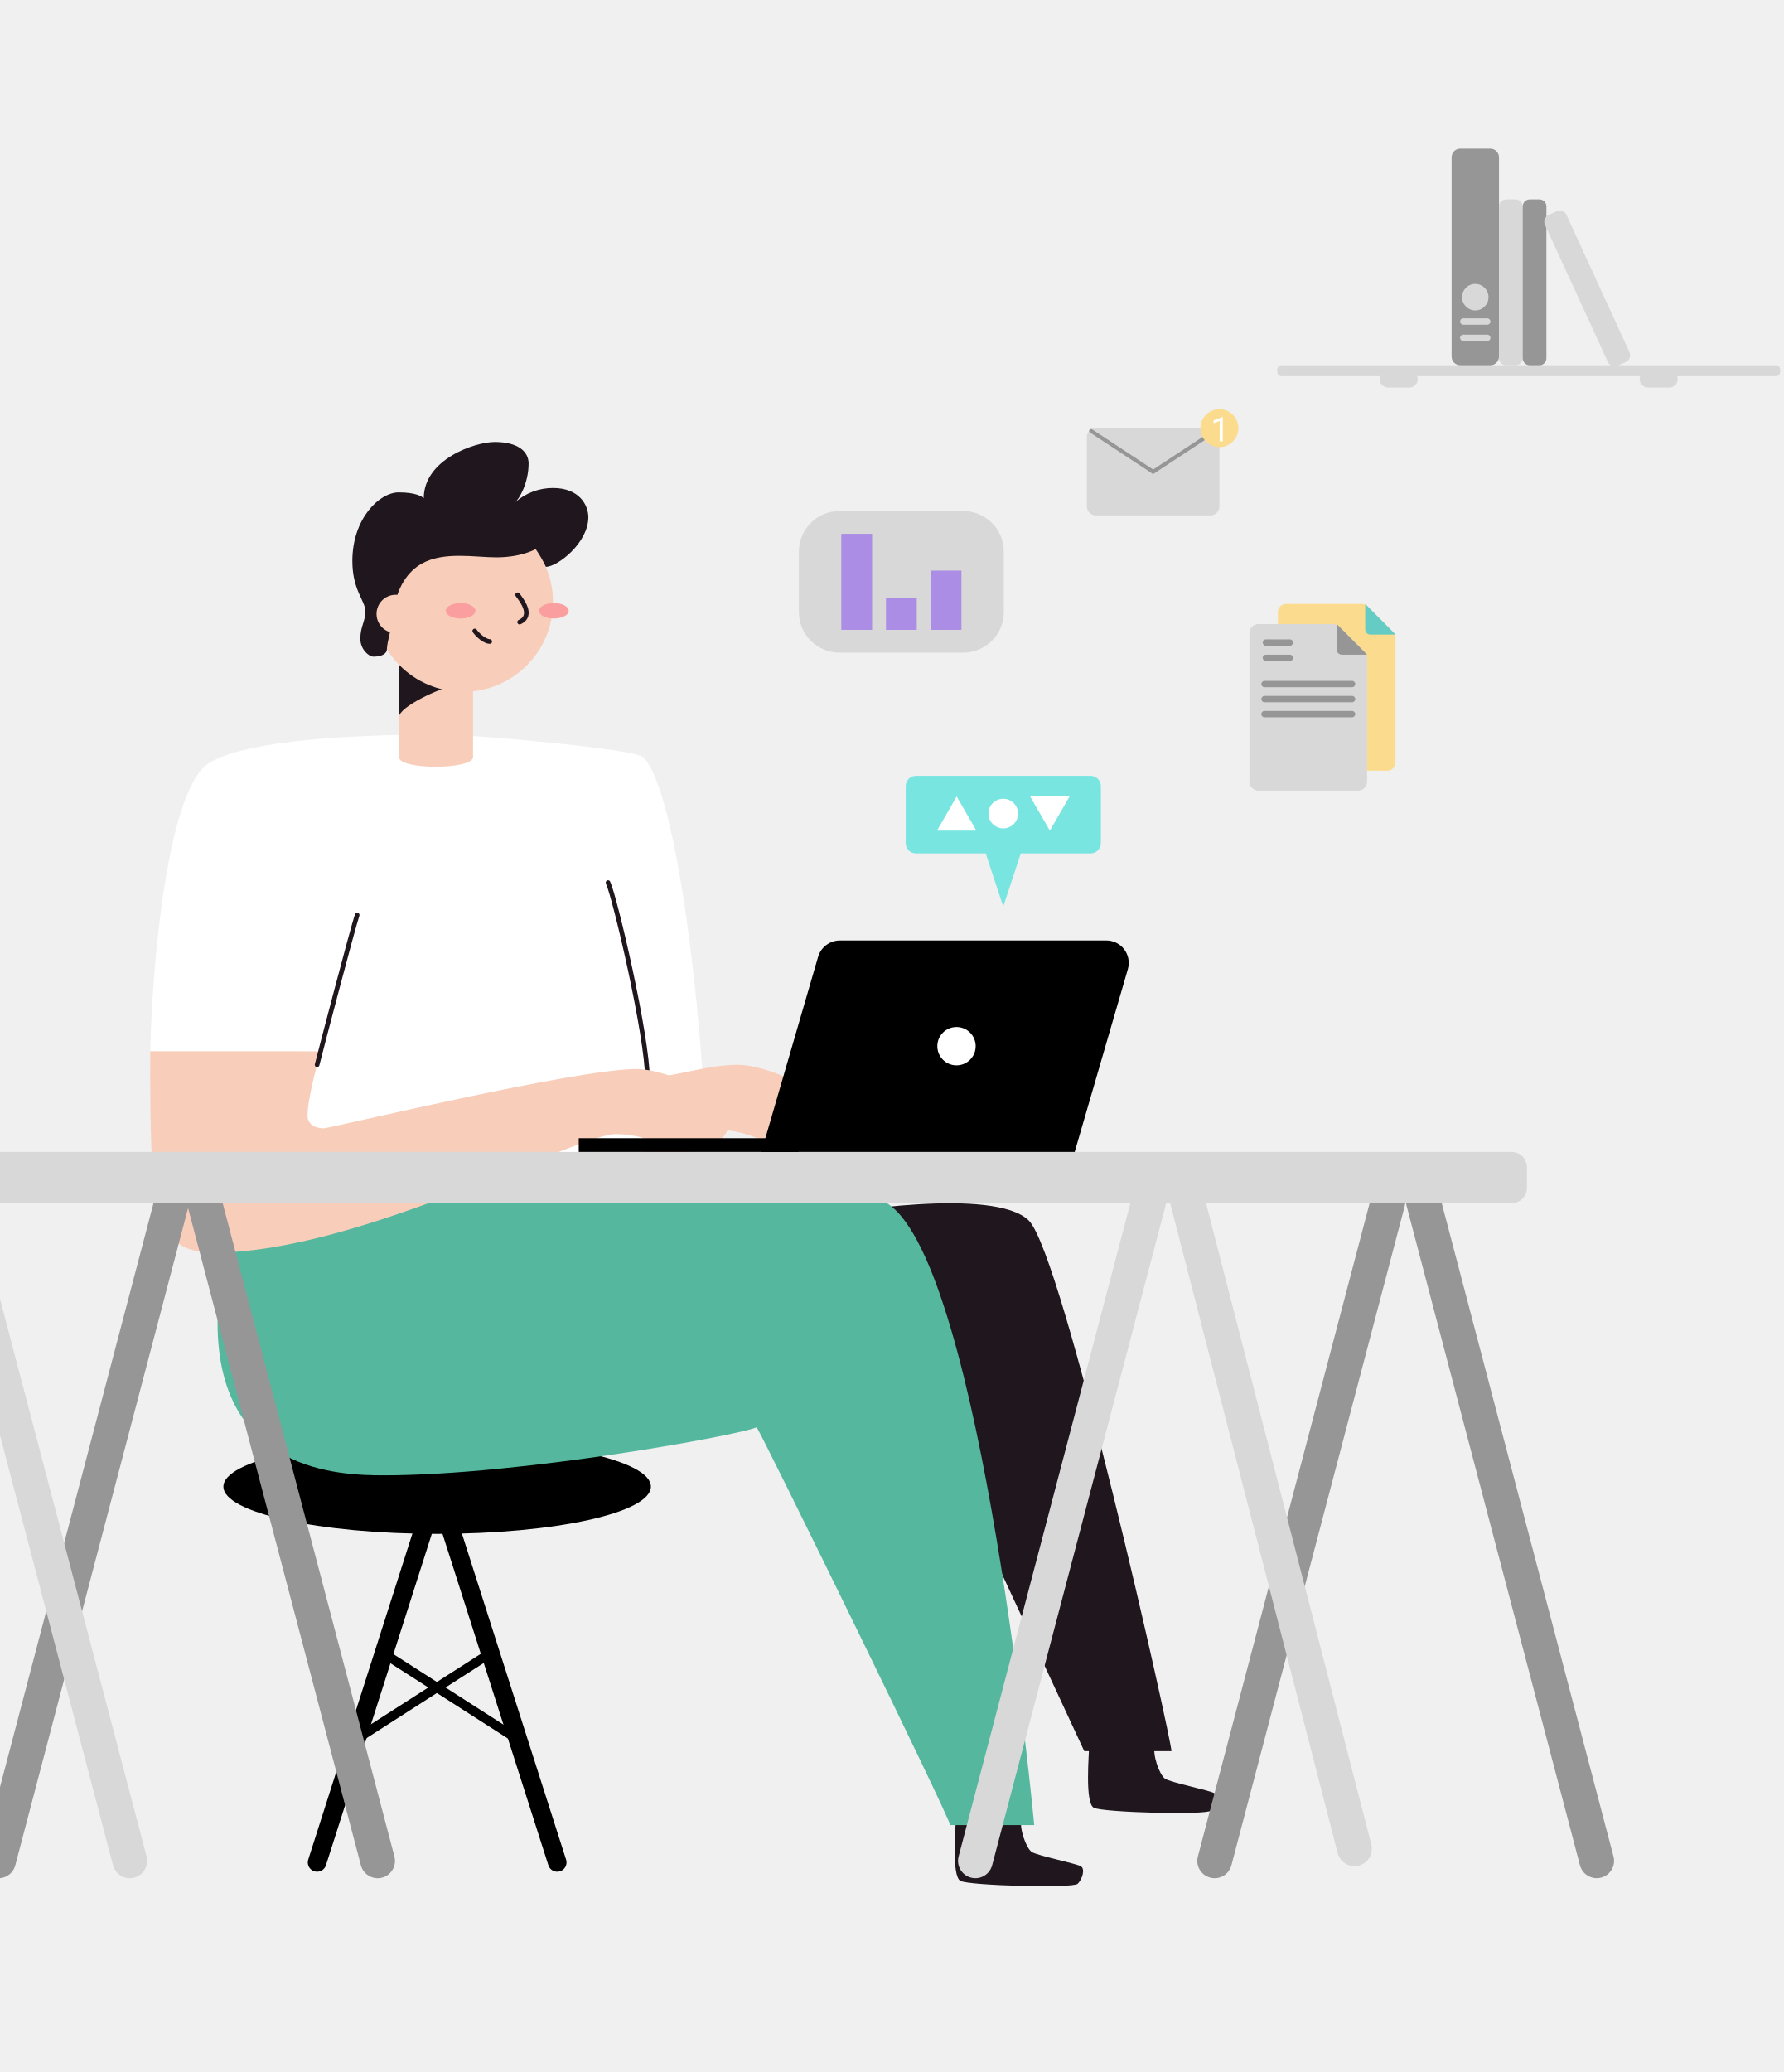
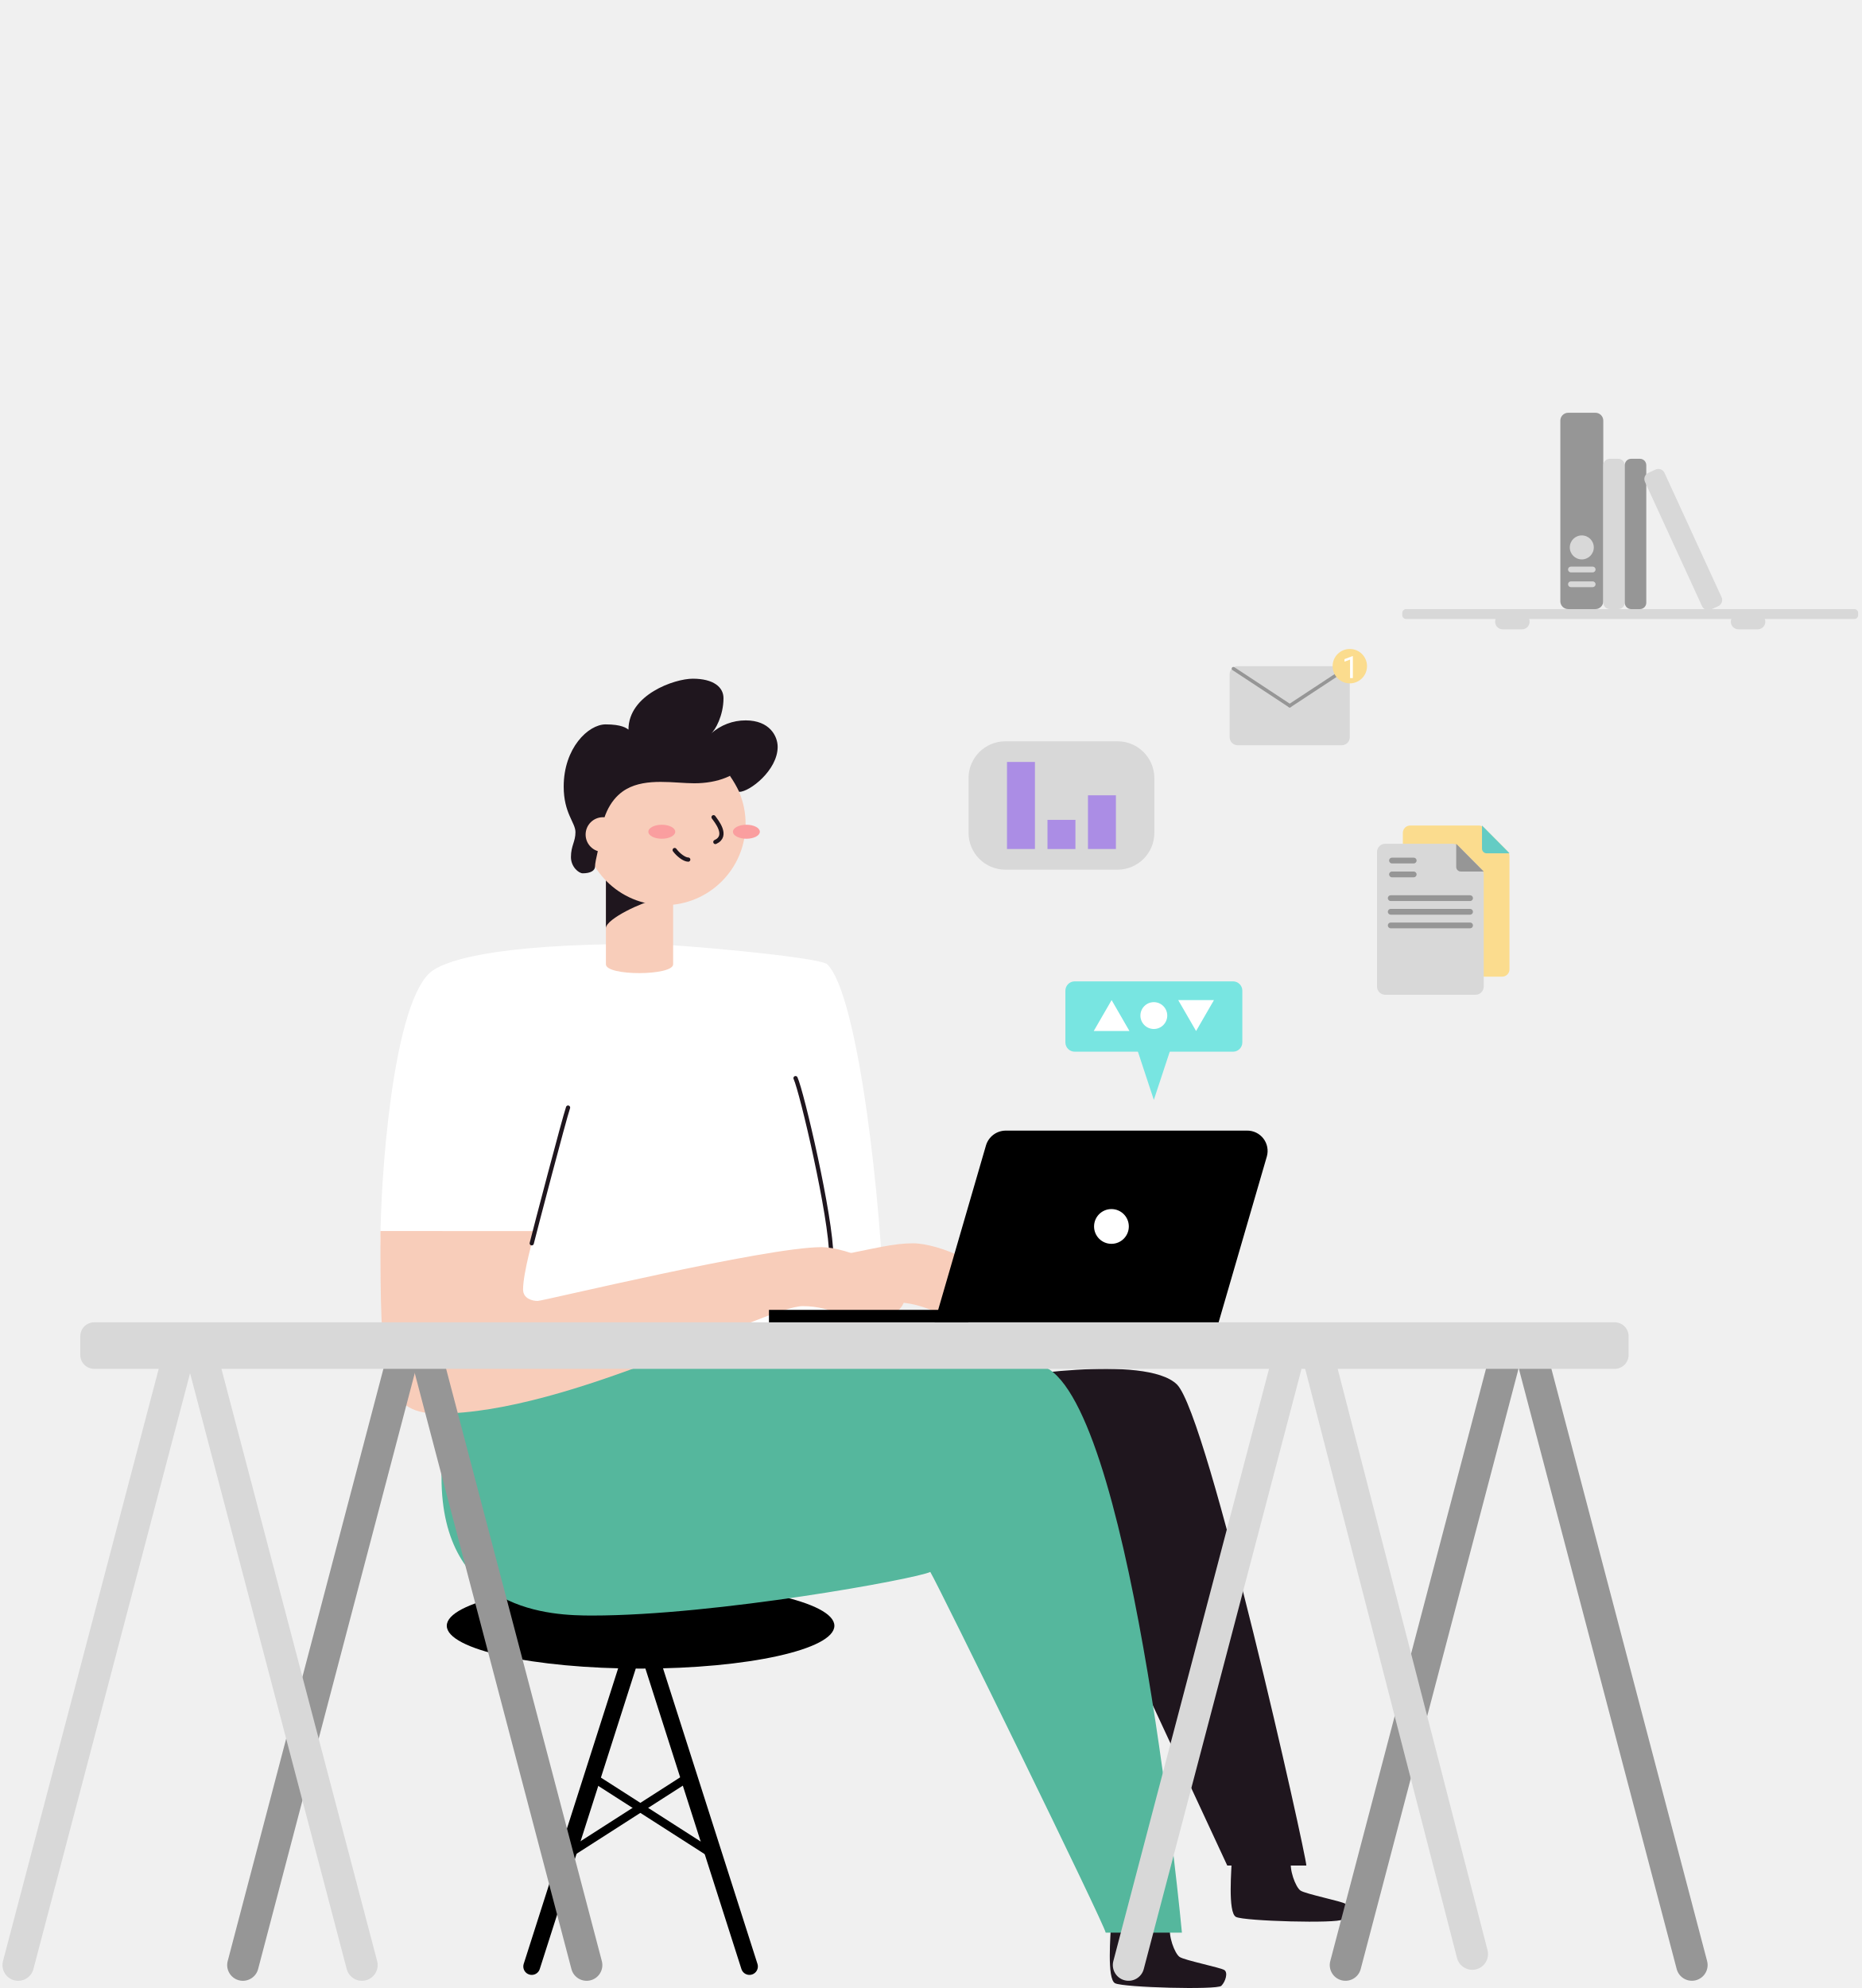
- <svg xmlns="http://www.w3.org/2000/svg" width="384" height="446" viewBox="0 0 384 446" fill="none">
-   <path d="M94.12 330.168C119.536 330.168 140.139 325.614 140.139 319.997C140.139 314.38 119.536 309.827 94.12 309.827C68.704 309.827 48.1 314.38 48.1 319.997C48.1 325.614 68.704 330.168 94.12 330.168Z" fill="black" />
-   <path d="M94.12 319.997L68.27 400.887" stroke="black" stroke-width="4" stroke-miterlimit="10" stroke-linecap="round" />
-   <path d="M94.12 319.997L119.97 400.887" stroke="black" stroke-width="4" stroke-miterlimit="10" stroke-linecap="round" />
-   <path d="M76.758 374.327L105.575 355.853" stroke="black" stroke-width="2" stroke-miterlimit="10" stroke-linecap="round" />
-   <path d="M82.547 355.853L111.373 374.327" stroke="black" stroke-width="2" stroke-miterlimit="10" stroke-linecap="round" />
-   <path d="M139.41 232.437C139.293 236.024 139.344 248.585 138.754 253.959" stroke="#1F161E" stroke-miterlimit="10" stroke-linecap="round" />
-   <path d="M234.807 167H197.209C195.989 167 195 167.989 195 169.209V181.487C195 182.707 195.989 183.696 197.209 183.696H234.807C236.027 183.696 237.016 182.707 237.016 181.487V169.209C237.016 167.989 236.027 167 234.807 167Z" fill="#78E5E1" />
-   <path d="M216.001 195.142L221.061 179.817H210.94L216.001 195.142Z" fill="#78E5E1" />
-   <path d="M205.974 171.448L201.73 178.789H210.211L205.974 171.448Z" fill="white" />
-   <path d="M226.035 178.789L230.278 171.448H221.791L226.035 178.789Z" fill="white" />
-   <path d="M216.001 178.308C217.761 178.308 219.187 176.881 219.187 175.122C219.187 173.362 217.761 171.936 216.001 171.936C214.241 171.936 212.814 173.362 212.814 175.122C212.814 176.881 214.241 178.308 216.001 178.308Z" fill="white" />
-   <path d="M260.608 92.163H235.932C234.865 92.163 234 93.028 234 94.095V109.012C234 110.079 234.865 110.944 235.932 110.944H260.608C261.676 110.944 262.541 110.079 262.541 109.012V94.095C262.541 93.028 261.676 92.163 260.608 92.163Z" fill="#D8D8D8" />
-   <path d="M234.897 92.753L248.27 101.553" stroke="#969696" stroke-width="0.82" stroke-linecap="round" stroke-linejoin="round" />
-   <path d="M262.541 92.163L248.27 101.553" stroke="#969696" stroke-width="0.82" stroke-linecap="round" stroke-linejoin="round" />
-   <path d="M262.541 96.246C264.796 96.246 266.624 94.418 266.624 92.163C266.624 89.908 264.796 88.08 262.541 88.08C260.285 88.08 258.457 89.908 258.457 92.163C258.457 94.418 260.285 96.246 262.541 96.246Z" fill="#FBDC8E" />
-   <path d="M263.264 95H262.601V90.605L261.272 91.093V90.495L263.161 89.785H263.264V95Z" fill="white" />
-   <path d="M294.347 165.885H298.722C299.182 165.883 299.622 165.699 299.947 165.374C300.272 165.049 300.456 164.609 300.457 164.149V137.261C300.458 137.034 300.413 136.808 300.326 136.598C300.238 136.387 300.109 136.197 299.947 136.037L294.42 130.51C294.259 130.349 294.068 130.221 293.858 130.133C293.648 130.045 293.422 130 293.195 130H276.868C276.408 130.002 275.968 130.185 275.643 130.51C275.318 130.835 275.134 131.276 275.133 131.735V134.331" fill="#FBDC8E" />
-   <path d="M286.997 134.331H270.954C270.697 134.331 270.442 134.381 270.205 134.48C269.967 134.579 269.751 134.723 269.57 134.905C269.388 135.088 269.244 135.304 269.147 135.542C269.049 135.78 268.999 136.035 269 136.292V168.225C269 168.744 269.206 169.241 269.572 169.609C269.938 169.977 270.435 170.184 270.954 170.186H292.385C292.904 170.184 293.401 169.977 293.768 169.609C294.134 169.241 294.339 168.744 294.339 168.225V141.687C294.34 141.43 294.291 141.175 294.193 140.938C294.096 140.7 293.952 140.484 293.771 140.302L288.375 134.907C288.01 134.54 287.514 134.333 286.997 134.331Z" fill="#D8D8D8" />
-   <path d="M294.347 140.921H288.9C288.61 140.921 288.331 140.806 288.126 140.601C287.921 140.396 287.806 140.118 287.806 139.828V134.331" fill="#969696" />
-   <path d="M300.479 136.598H295.032C294.741 136.596 294.462 136.48 294.256 136.273C294.05 136.067 293.933 135.789 293.931 135.497V130" fill="#64CCC4" />
-   <path d="M277.714 137.626H272.551C272.173 137.626 271.866 137.933 271.866 138.311C271.866 138.69 272.173 138.997 272.551 138.997H277.714C278.092 138.997 278.399 138.69 278.399 138.311C278.399 137.933 278.092 137.626 277.714 137.626Z" fill="#969696" />
-   <path d="M277.714 140.921H272.551C272.173 140.921 271.866 141.228 271.866 141.607C271.866 141.985 272.173 142.292 272.551 142.292H277.714C278.092 142.292 278.399 141.985 278.399 141.607C278.399 141.228 278.092 140.921 277.714 140.921Z" fill="#969696" />
-   <path d="M291.102 146.557H272.252C271.874 146.557 271.567 146.864 271.567 147.242C271.567 147.621 271.874 147.928 272.252 147.928H291.102C291.48 147.928 291.787 147.621 291.787 147.242C291.787 146.864 291.48 146.557 291.102 146.557Z" fill="#969696" />
-   <path d="M291.102 149.794H272.252C271.874 149.794 271.567 150.101 271.567 150.479C271.567 150.858 271.874 151.165 272.252 151.165H291.102C291.48 151.165 291.787 150.858 291.787 150.479C291.787 150.101 291.48 149.794 291.102 149.794Z" fill="#969696" />
-   <path d="M291.102 153.031H272.252C271.874 153.031 271.567 153.338 271.567 153.716C271.567 154.095 271.874 154.402 272.252 154.402H291.102C291.48 154.402 291.787 154.095 291.787 153.716C291.787 153.338 291.48 153.031 291.102 153.031Z" fill="#969696" />
-   <path d="M207.373 110H180.75C175.918 110 172 113.917 172 118.749V131.733C172 136.565 175.918 140.482 180.75 140.482H207.373C212.206 140.482 216.124 136.565 216.124 131.733V118.749C216.124 113.917 212.206 110 207.373 110Z" fill="#D8D8D8" />
-   <path d="M187.765 114.906H181.13V135.576H187.765V114.906Z" fill="#AB8DE5" />
-   <path d="M197.383 128.657H190.748V135.583H197.383V128.657Z" fill="#AB8DE5" />
-   <path d="M206.994 122.824H200.358V135.576H206.994V122.824Z" fill="#AB8DE5" />
-   <path d="M205.796 391.241C205.796 392.969 204.782 403.869 206.802 404.875C208.822 405.881 231.026 406.493 232.032 405.48C233.039 404.467 233.644 402.352 232.762 401.747C231.879 401.142 223.282 399.429 222.115 398.62C220.949 397.81 219.337 393.516 219.928 391.241" fill="#1F161E" />
-   <path d="M139.41 248.76L151.908 244.277C151.369 221.479 146.038 170.539 138.469 162.964C136.69 161.192 101.499 158.101 95.221 158.101C57.755 158.101 46.642 162.373 43.82 165.202C35.07 173.951 32.343 214.487 32.343 228.682C32.343 242.877 72.448 250.24 72.448 250.24L119.459 253.47C119.459 253.47 129.77 254.535 138.688 255.059C138.885 252.325 139.41 248.76 139.41 248.76Z" fill="white" />
-   <path d="M176.65 261.978C180.07 260.965 214.08 255.417 221.488 262.707C228.897 269.998 252.216 374.524 252.216 376.93H233.44L208.093 322.389" fill="#1F161E" />
-   <path d="M52.826 252.683C51.972 256.948 46.846 261.526 46.846 284.761C46.846 316.891 73.17 317.569 82.62 317.569C112.065 317.569 159.704 308.821 162.919 307.217C165.056 310.789 204.381 391.059 204.564 392.853H222.669C222.669 392.853 211.447 272.761 191.197 259.142C184.62 254.768 67.927 250.087 52.826 252.683Z" fill="#55B79D" />
-   <path d="M158.85 229.192C154.096 229.192 150.173 230.322 139.41 232.436L138.849 253.025C149.057 248.913 151.427 243.197 154.388 243.197C161.782 243.197 165.647 247.01 170.014 247.01C173.062 247.01 178.546 244.619 178.546 241.368C178.546 234.558 164.742 229.192 158.85 229.192Z" fill="#F8CDBA" />
-   <path d="M234.504 375.486C234.504 377.222 233.491 388.114 235.511 389.127C237.53 390.141 259.734 390.738 260.741 389.732C261.747 388.726 262.352 386.605 261.47 385.999C260.588 385.394 251.99 383.674 250.824 382.864C249.657 382.055 248.045 377.761 248.636 375.486" fill="#1F161E" />
-   <path d="M101.849 162.949C101.849 165.698 85.887 165.778 85.887 162.949V140.596H101.849V162.949Z" fill="#F8CDBA" />
-   <path d="M96.65 147.967C95.192 147.967 85.887 152.079 85.887 154.375V142.244C88.206 142.244 96.65 147.967 96.65 147.967Z" fill="#1F161E" />
-   <path d="M99.735 148.915C110.407 148.915 119.058 140.265 119.058 129.595C119.058 118.924 110.407 110.274 99.735 110.274C89.062 110.274 80.411 118.924 80.411 129.595C80.411 140.265 89.062 148.915 99.735 148.915Z" fill="#F8CDBA" />
-   <path d="M119.678 114.43C117.286 118.228 112.284 119.971 106.866 119.971C102.25 119.971 95.527 118.629 90.744 121.356C88.155 122.814 85.187 126.131 84.589 132.773C84.589 133.911 83.299 138.321 83.299 139.743C83.299 140.713 82.205 141.347 80.382 141.347C79.441 141.347 77.582 139.823 77.582 137.498C77.582 134.807 78.654 133.852 78.654 131.57C78.654 129.288 75.861 127.094 75.861 120.751C75.861 111.616 81.694 105.987 85.822 105.987C89.584 105.987 90.766 106.862 91.24 107.234C91.24 98.93 102.177 95.139 106.516 95.139C111.475 95.139 113.808 97.173 113.808 99.761C113.808 103.888 111.839 107.395 110.84 108.182C113.101 106.148 116.039 105.028 119.08 105.04C124.761 105.04 126.671 108.772 126.671 111.324C126.671 116.872 120.014 122.012 117.534 122.012C116.911 120.693 116.179 119.427 115.347 118.228" fill="#1F161E" />
-   <path d="M85.187 136.266C87.463 136.266 89.307 134.421 89.307 132.146C89.307 129.871 87.463 128.027 85.187 128.027C82.912 128.027 81.067 129.871 81.067 132.146C81.067 134.421 82.912 136.266 85.187 136.266Z" fill="#F8CDBA" />
-   <path d="M119.248 133.138C121.012 133.138 122.442 132.394 122.442 131.476C122.442 130.557 121.012 129.813 119.248 129.813C117.484 129.813 116.054 130.557 116.054 131.476C116.054 132.394 117.484 133.138 119.248 133.138Z" fill="#FA9E9F" />
-   <path d="M99.159 133.138C100.923 133.138 102.352 132.394 102.352 131.476C102.352 130.557 100.923 129.813 99.159 129.813C97.395 129.813 95.965 130.557 95.965 131.476C95.965 132.394 97.395 133.138 99.159 133.138Z" fill="#FA9E9F" />
-   <path d="M111.445 128.027C112.043 128.88 115.091 132.46 111.876 133.911" stroke="#1F161E" stroke-miterlimit="10" stroke-linecap="round" />
-   <path d="M105.437 138.088C104.474 138.088 102.994 136.893 102.214 135.821" stroke="#1F161E" stroke-miterlimit="10" stroke-linecap="round" />
-   <path d="M130.915 189.976C132.373 193.074 139.41 222.966 139.41 232.436" stroke="#1F161E" stroke-miterlimit="10" stroke-linecap="round" />
-   <path d="M32.343 226.276C32.343 259.879 32.656 269.626 46.146 269.626C77.239 269.626 124.243 244.109 132.621 244.109C140.023 244.109 143.887 247.929 148.255 247.929C151.296 247.929 156.779 245.53 156.779 242.286C156.779 235.469 142.976 230.103 137.091 230.103C123.842 230.103 70.968 242.877 69.677 242.877C68.386 242.877 66.213 242.315 66.213 240.143C66.213 236.198 68.795 227.085 69.13 226.29L32.343 226.276Z" fill="#F8CDBA" />
-   <path d="M76.896 196.968C76.007 199.527 69.072 225.97 68.27 229.192" stroke="#1F161E" stroke-miterlimit="10" stroke-linecap="round" />
-   <path d="M340.163 401.497C340.688 403.491 342.729 404.682 344.723 404.158C346.717 403.634 347.909 401.592 347.385 399.599L310.051 257.619C309.527 255.625 307.485 254.434 305.491 254.958C303.497 255.482 302.305 257.523 302.829 259.517L340.163 401.497Z" fill="#969696" />
-   <path d="M302.459 259.523C302.983 257.529 301.791 255.488 299.797 254.964C297.803 254.44 295.761 255.631 295.237 257.625L257.903 399.605C257.379 401.599 258.571 403.64 260.565 404.164C262.559 404.688 264.601 403.497 265.125 401.503L302.459 259.523Z" fill="#969696" />
-   <path d="M250.942 259.522C251.466 257.528 250.275 255.487 248.281 254.963C246.286 254.439 244.245 255.63 243.721 257.624L206.387 399.604C205.863 401.598 207.054 403.639 209.048 404.163C211.042 404.687 213.084 403.496 213.608 401.502L250.942 259.522Z" fill="#D8D8D8" />
-   <path d="M287.998 398.876C288.513 400.876 290.552 402.079 292.552 401.564C294.553 401.049 295.756 399.01 295.241 397.01L258.533 254.61C258.017 252.61 255.978 251.407 253.978 251.922C251.978 252.437 250.775 254.476 251.29 256.476L287.998 398.876Z" fill="#D8D8D8" />
-   <path d="M40.627 259.526C41.151 257.532 39.96 255.491 37.966 254.967C35.971 254.443 33.93 255.634 33.406 257.628L-3.928 399.608C-4.452 401.601 -3.261 403.643 -1.267 404.167C0.727 404.691 2.769 403.5 3.293 401.506L40.627 259.526Z" fill="#969696" />
-   <path d="M77.698 401.506C78.222 403.5 80.263 404.691 82.258 404.167C84.252 403.643 85.444 401.602 84.919 399.608L47.585 257.628C47.061 255.634 45.02 254.443 43.025 254.967C41.031 255.491 39.84 257.532 40.364 259.526L77.698 401.506Z" fill="#969696" />
-   <path d="M325.442 247.951H-35.633C-37.457 247.951 -38.936 249.43 -38.936 251.254V255.694C-38.936 257.518 -37.457 258.996 -35.633 258.996H325.442C327.266 258.996 328.745 257.518 328.745 255.694V251.254C328.745 249.43 327.266 247.951 325.442 247.951Z" fill="#D8D8D8" />
-   <path d="M24.339 401.506C24.863 403.5 26.904 404.692 28.899 404.167C30.893 403.643 32.084 401.602 31.56 399.608L-5.774 257.628C-6.298 255.634 -8.34 254.443 -10.334 254.967C-12.328 255.491 -13.52 257.533 -12.995 259.527L24.339 401.506Z" fill="#D8D8D8" />
-   <path d="M231.383 247.951H163.926L176.147 205.928C176.452 204.914 177.077 204.026 177.929 203.396C178.781 202.767 179.813 202.43 180.872 202.435H238.114C238.866 202.423 239.61 202.587 240.287 202.913C240.965 203.24 241.557 203.72 242.016 204.315C242.475 204.911 242.788 205.606 242.931 206.344C243.074 207.082 243.042 207.843 242.839 208.567L231.383 247.951Z" fill="black" />
-   <path d="M205.934 229.316C208.214 229.316 210.062 227.469 210.062 225.19C210.062 222.91 208.214 221.063 205.934 221.063C203.655 221.063 201.807 222.91 201.807 225.19C201.807 227.469 203.655 229.316 205.934 229.316Z" fill="white" />
-   <path d="M171.939 244.998H124.607V247.951H171.939V244.998Z" fill="black" />
-   <path d="M382.359 78.617H275.897C275.402 78.617 275 79.018 275 79.513V80.067C275 80.563 275.402 80.964 275.897 80.964H382.359C382.855 80.964 383.256 80.563 383.256 80.067V79.513C383.256 79.018 382.855 78.617 382.359 78.617Z" fill="#D8D8D8" />
-   <path d="M320.866 32H314.398C313.367 32 312.532 32.836 312.532 33.866V76.75C312.532 77.781 313.367 78.616 314.398 78.616H320.866C321.897 78.616 322.733 77.781 322.733 76.75V33.866C322.733 32.836 321.897 32 320.866 32Z" fill="#969696" />
-   <path d="M326.284 42.929H324.286C323.428 42.929 322.733 43.624 322.733 44.482V77.064C322.733 77.921 323.428 78.617 324.286 78.617H326.284C327.142 78.617 327.837 77.921 327.837 77.064V44.482C327.837 43.624 327.142 42.929 326.284 42.929Z" fill="#D8D8D8" />
-   <path d="M331.44 42.929H329.34C328.51 42.929 327.837 43.601 327.837 44.431V77.115C327.837 77.944 328.51 78.617 329.34 78.617H331.44C332.269 78.617 332.942 77.944 332.942 77.115V44.431C332.942 43.601 332.269 42.929 331.44 42.929Z" fill="#969696" />
-   <path d="M335.141 45.483L333.418 46.274C332.613 46.643 332.26 47.596 332.629 48.401L346.183 77.918C346.553 78.723 347.505 79.076 348.311 78.707L350.034 77.916C350.839 77.546 351.192 76.594 350.822 75.789L337.268 46.271C336.899 45.466 335.946 45.113 335.141 45.483Z" fill="#D8D8D8" />
-   <path d="M317.629 66.82C319.203 66.82 320.48 65.544 320.48 63.969C320.48 62.395 319.203 61.119 317.629 61.119C316.054 61.119 314.778 62.395 314.778 63.969C314.778 65.544 316.054 66.82 317.629 66.82Z" fill="#D8D8D8" />
-   <path d="M320.21 68.526H315.047C314.669 68.526 314.362 68.833 314.362 69.211C314.362 69.59 314.669 69.897 315.047 69.897H320.21C320.589 69.897 320.896 69.59 320.896 69.211C320.896 68.833 320.589 68.526 320.21 68.526Z" fill="#D8D8D8" />
-   <path d="M320.21 72.033H315.047C314.669 72.033 314.362 72.34 314.362 72.718C314.362 73.097 314.669 73.404 315.047 73.404H320.21C320.589 73.404 320.896 73.097 320.896 72.718C320.896 72.34 320.589 72.033 320.21 72.033Z" fill="#D8D8D8" />
-   <path d="M303.424 79.79H298.859C297.856 79.79 297.044 80.603 297.044 81.606C297.044 82.608 297.856 83.421 298.859 83.421H303.424C304.427 83.421 305.24 82.608 305.24 81.606C305.24 80.603 304.427 79.79 303.424 79.79Z" fill="#D8D8D8" />
-   <path d="M359.397 79.79H354.832C353.829 79.79 353.016 80.603 353.016 81.606C353.016 82.608 353.829 83.421 354.832 83.421H359.397C360.4 83.421 361.213 82.608 361.213 81.606C361.213 80.603 360.4 79.79 359.397 79.79Z" fill="#D8D8D8" />
+ <svg xmlns="http://www.w3.org/2000/svg" width="442" height="472" viewBox="0 0 442 472" fill="none">
+   <path d="M152.12 396.168C177.536 396.168 198.139 391.614 198.139 385.997C198.139 380.38 177.536 375.827 152.12 375.827C126.704 375.827 106.1 380.38 106.1 385.997C106.1 391.614 126.704 396.168 152.12 396.168Z" fill="black" />
+   <path d="M152.12 385.997L126.27 466.887" stroke="black" stroke-width="4" stroke-miterlimit="10" stroke-linecap="round" />
+   <path d="M152.12 385.997L177.97 466.887" stroke="black" stroke-width="4" stroke-miterlimit="10" stroke-linecap="round" />
+   <path d="M134.758 440.327L163.576 421.853" stroke="black" stroke-width="2" stroke-miterlimit="10" stroke-linecap="round" />
+   <path d="M140.548 421.853L169.373 440.327" stroke="black" stroke-width="2" stroke-miterlimit="10" stroke-linecap="round" />
+   <path d="M197.41 298.437C197.293 302.024 197.345 314.585 196.754 319.959" stroke="#1F161E" stroke-miterlimit="10" stroke-linecap="round" />
+   <path d="M292.807 233H255.21C253.989 233 253 233.989 253 235.209V247.487C253 248.707 253.989 249.696 255.21 249.696H292.807C294.027 249.696 295.016 248.707 295.016 247.487V235.209C295.016 233.989 294.027 233 292.807 233Z" fill="#78E5E1" />
+   <path d="M274.001 261.142L279.061 245.817H268.94L274.001 261.142Z" fill="#78E5E1" />
+   <path d="M263.974 237.447L259.731 244.789H268.211L263.974 237.447Z" fill="white" />
+   <path d="M284.035 244.789L288.278 237.447H279.791L284.035 244.789Z" fill="white" />
+   <path d="M274.001 244.308C275.761 244.308 277.187 242.881 277.187 241.122C277.187 239.362 275.761 237.936 274.001 237.936C272.241 237.936 270.814 239.362 270.814 241.122C270.814 242.881 272.241 244.308 274.001 244.308Z" fill="white" />
+   <path d="M318.608 158.163H293.932C292.865 158.163 292 159.028 292 160.095V175.012C292 176.079 292.865 176.944 293.932 176.944H318.608C319.676 176.944 320.541 176.079 320.541 175.012V160.095C320.541 159.028 319.676 158.163 318.608 158.163Z" fill="#D8D8D8" />
+   <path d="M292.897 158.753L306.27 167.553" stroke="#969696" stroke-width="0.82" stroke-linecap="round" stroke-linejoin="round" />
+   <path d="M320.541 158.163L306.27 167.553" stroke="#969696" stroke-width="0.82" stroke-linecap="round" stroke-linejoin="round" />
+   <path d="M320.541 162.246C322.796 162.246 324.624 160.418 324.624 158.163C324.624 155.908 322.796 154.08 320.541 154.08C318.286 154.08 316.457 155.908 316.457 158.163C316.457 160.418 318.286 162.246 320.541 162.246Z" fill="#FBDC8E" />
+   <path d="M321.264 161H320.601V156.605L319.272 157.093V156.495L321.161 155.785H321.264V161Z" fill="white" />
+   <path d="M352.347 231.885H356.722C357.182 231.883 357.622 231.699 357.947 231.374C358.272 231.049 358.456 230.609 358.457 230.149V203.261C358.458 203.034 358.413 202.808 358.326 202.598C358.238 202.387 358.109 202.197 357.947 202.037L352.42 196.51C352.259 196.349 352.068 196.221 351.858 196.133C351.648 196.045 351.422 196 351.195 196H334.868C334.408 196.002 333.968 196.185 333.643 196.51C333.318 196.835 333.134 197.276 333.133 197.735V200.331" fill="#FBDC8E" />
+   <path d="M344.997 200.331H328.954C328.697 200.331 328.442 200.381 328.205 200.48C327.967 200.579 327.751 200.723 327.57 200.905C327.388 201.088 327.244 201.304 327.147 201.542C327.049 201.78 326.999 202.035 327 202.292V234.225C327 234.744 327.206 235.241 327.572 235.609C327.938 235.977 328.435 236.184 328.954 236.186H350.385C350.904 236.184 351.401 235.977 351.768 235.609C352.134 235.241 352.34 234.744 352.34 234.225V207.687C352.34 207.43 352.291 207.175 352.193 206.938C352.096 206.7 351.952 206.484 351.771 206.302L346.375 200.907C346.01 200.54 345.514 200.333 344.997 200.331V200.331Z" fill="#D8D8D8" />
+   <path d="M352.347 206.921H346.9C346.61 206.921 346.331 206.806 346.126 206.601C345.921 206.396 345.806 206.118 345.806 205.828V200.331" fill="#969696" />
+   <path d="M358.479 202.598H353.032C352.741 202.596 352.462 202.48 352.256 202.273C352.05 202.067 351.933 201.789 351.931 201.497V196" fill="#64CCC4" />
+   <path d="M335.714 203.626H330.551C330.173 203.626 329.866 203.933 329.866 204.311C329.866 204.69 330.173 204.997 330.551 204.997H335.714C336.092 204.997 336.399 204.69 336.399 204.311C336.399 203.933 336.092 203.626 335.714 203.626Z" fill="#969696" />
+   <path d="M335.714 206.921H330.551C330.173 206.921 329.866 207.228 329.866 207.607C329.866 207.985 330.173 208.292 330.551 208.292H335.714C336.092 208.292 336.399 207.985 336.399 207.607C336.399 207.228 336.092 206.921 335.714 206.921Z" fill="#969696" />
+   <path d="M349.102 212.557H330.252C329.874 212.557 329.567 212.863 329.567 213.242C329.567 213.62 329.874 213.927 330.252 213.927H349.102C349.48 213.927 349.787 213.62 349.787 213.242C349.787 212.863 349.48 212.557 349.102 212.557Z" fill="#969696" />
+   <path d="M349.102 215.794H330.252C329.874 215.794 329.567 216.101 329.567 216.479C329.567 216.858 329.874 217.165 330.252 217.165H349.102C349.48 217.165 349.787 216.858 349.787 216.479C349.787 216.101 349.48 215.794 349.102 215.794Z" fill="#969696" />
+   <path d="M349.102 219.031H330.252C329.874 219.031 329.567 219.338 329.567 219.717C329.567 220.095 329.874 220.402 330.252 220.402H349.102C349.48 220.402 349.787 220.095 349.787 219.717C349.787 219.338 349.48 219.031 349.102 219.031Z" fill="#969696" />
+   <path d="M265.373 176H238.75C233.918 176 230 179.917 230 184.749V197.733C230 202.565 233.918 206.482 238.75 206.482H265.373C270.206 206.482 274.124 202.565 274.124 197.733V184.749C274.124 179.917 270.206 176 265.373 176Z" fill="#D8D8D8" />
+   <path d="M245.765 180.906H239.13V201.575H245.765V180.906Z" fill="#AB8DE5" />
+   <path d="M255.383 194.657H248.748V201.583H255.383V194.657Z" fill="#AB8DE5" />
+   <path d="M264.994 188.824H258.358V201.576H264.994V188.824Z" fill="#AB8DE5" />
+   <path d="M263.796 457.241C263.796 458.969 262.782 469.869 264.802 470.875C266.822 471.881 289.026 472.493 290.032 471.48C291.039 470.466 291.644 468.352 290.762 467.747C289.879 467.142 281.282 465.429 280.115 464.619C278.949 463.81 277.337 459.516 277.928 457.241" fill="#1F161E" />
+   <path d="M197.41 314.76L209.909 310.277C209.369 287.479 204.038 236.539 196.469 228.964C194.69 227.192 159.499 224.101 153.221 224.101C115.755 224.101 104.642 228.373 101.82 231.202C93.07 239.951 90.343 280.487 90.343 294.682C90.343 308.877 130.448 316.24 130.448 316.24L177.459 319.47C177.459 319.47 187.77 320.535 196.688 321.059C196.885 318.325 197.41 314.76 197.41 314.76Z" fill="white" />
+   <path d="M234.65 327.978C238.07 326.965 272.08 321.416 279.488 328.707C286.897 335.998 310.217 440.524 310.217 442.93H291.44L266.093 388.388" fill="#1F161E" />
+   <path d="M110.826 318.683C109.972 322.948 104.846 327.526 104.846 350.762C104.846 382.892 131.17 383.57 140.62 383.57C170.065 383.57 217.704 374.821 220.919 373.217C223.056 376.789 262.381 457.059 262.564 458.853H280.67C280.67 458.853 269.447 338.761 249.198 325.142C242.62 320.768 125.927 316.087 110.826 318.683Z" fill="#55B79D" />
+   <path d="M216.85 295.192C212.096 295.192 208.173 296.322 197.41 298.437L196.849 319.026C207.057 314.914 209.427 309.198 212.388 309.198C219.782 309.198 223.647 313.011 228.014 313.011C231.062 313.011 236.546 310.619 236.546 307.368C236.546 300.558 222.742 295.192 216.85 295.192Z" fill="#F8CDBA" />
+   <path d="M292.504 441.486C292.504 443.222 291.491 454.114 293.511 455.127C295.531 456.141 317.734 456.738 318.741 455.732C319.747 454.726 320.352 452.605 319.47 451.999C318.588 451.394 309.99 449.674 308.824 448.864C307.657 448.055 306.046 443.761 306.636 441.486" fill="#1F161E" />
+   <path d="M159.849 228.949C159.849 231.698 143.887 231.778 143.887 228.949V206.596H159.849V228.949Z" fill="#F8CDBA" />
+   <path d="M154.65 213.967C153.192 213.967 143.887 218.079 143.887 220.375V208.244C146.206 208.244 154.65 213.967 154.65 213.967Z" fill="#1F161E" />
+   <path d="M157.735 214.915C168.407 214.915 177.058 206.265 177.058 195.595C177.058 184.924 168.407 176.274 157.735 176.274C147.063 176.274 138.411 184.924 138.411 195.595C138.411 206.265 147.063 214.915 157.735 214.915Z" fill="#F8CDBA" />
+   <path d="M177.678 180.43C175.286 184.228 170.284 185.971 164.866 185.971C160.25 185.971 153.527 184.629 148.744 187.356C146.155 188.814 143.187 192.131 142.589 198.773C142.589 199.91 141.299 204.321 141.299 205.743C141.299 206.713 140.205 207.347 138.382 207.347C137.441 207.347 135.582 205.823 135.582 203.497C135.582 200.807 136.654 199.852 136.654 197.57C136.654 195.288 133.861 193.094 133.861 186.751C133.861 177.616 139.694 171.987 143.822 171.987C147.584 171.987 148.766 172.862 149.24 173.234C149.24 164.93 160.177 161.139 164.516 161.139C169.475 161.139 171.808 163.173 171.808 165.761C171.808 169.887 169.839 173.394 168.84 174.182C171.102 172.148 174.039 171.028 177.08 171.039C182.761 171.039 184.671 174.772 184.671 177.324C184.671 182.872 178.014 188.012 175.534 188.012C174.911 186.693 174.179 185.427 173.347 184.228" fill="#1F161E" />
+   <path d="M143.187 202.265C145.463 202.265 147.307 200.421 147.307 198.146C147.307 195.871 145.463 194.027 143.187 194.027C140.912 194.027 139.067 195.871 139.067 198.146C139.067 200.421 140.912 202.265 143.187 202.265Z" fill="#F8CDBA" />
+   <path d="M177.248 199.138C179.012 199.138 180.442 198.394 180.442 197.476C180.442 196.558 179.012 195.813 177.248 195.813C175.484 195.813 174.054 196.558 174.054 197.476C174.054 198.394 175.484 199.138 177.248 199.138Z" fill="#FA9E9F" />
+   <path d="M157.159 199.138C158.923 199.138 160.352 198.394 160.352 197.476C160.352 196.558 158.923 195.813 157.159 195.813C155.395 195.813 153.965 196.558 153.965 197.476C153.965 198.394 155.395 199.138 157.159 199.138Z" fill="#FA9E9F" />
+   <path d="M169.446 194.027C170.043 194.88 173.091 198.46 169.876 199.91" stroke="#1F161E" stroke-miterlimit="10" stroke-linecap="round" />
+   <path d="M163.437 204.088C162.474 204.088 160.994 202.893 160.214 201.821" stroke="#1F161E" stroke-miterlimit="10" stroke-linecap="round" />
+   <path d="M188.915 255.976C190.373 259.074 197.41 288.966 197.41 298.436" stroke="#1F161E" stroke-miterlimit="10" stroke-linecap="round" />
+   <path d="M90.343 292.276C90.343 325.879 90.656 335.626 104.146 335.626C135.239 335.626 182.243 310.109 190.621 310.109C198.023 310.109 201.887 313.929 206.255 313.929C209.296 313.929 214.78 311.53 214.78 308.286C214.78 301.469 200.976 296.103 195.091 296.103C181.842 296.103 128.968 308.877 127.677 308.877C126.387 308.877 124.214 308.315 124.214 306.143C124.214 302.198 126.795 293.085 127.13 292.29L90.343 292.276Z" fill="#F8CDBA" />
+   <path d="M134.896 262.967C134.007 265.526 127.072 291.97 126.27 295.192" stroke="#1F161E" stroke-miterlimit="10" stroke-linecap="round" />
+   <path d="M398.163 467.497C398.688 469.491 400.729 470.682 402.723 470.158C404.718 469.634 405.909 467.593 405.385 465.599L368.051 323.619C367.527 321.625 365.485 320.434 363.491 320.958C361.497 321.482 360.305 323.523 360.829 325.517L398.163 467.497Z" fill="#969696" />
+   <path d="M360.459 325.523C360.983 323.529 359.791 321.488 357.797 320.964C355.803 320.44 353.761 321.631 353.237 323.625L315.903 465.605C315.379 467.598 316.571 469.64 318.565 470.164C320.559 470.688 322.601 469.497 323.125 467.503L360.459 325.523Z" fill="#969696" />
+   <path d="M308.942 325.522C309.466 323.528 308.275 321.487 306.281 320.963C304.286 320.439 302.245 321.63 301.721 323.624L264.387 465.604C263.863 467.597 265.054 469.639 267.048 470.163C269.042 470.687 271.084 469.496 271.608 467.502L308.942 325.522Z" fill="#D8D8D8" />
+   <path d="M345.998 464.876C346.513 466.876 348.552 468.079 350.553 467.564C352.553 467.049 353.756 465.01 353.241 463.01L316.533 320.61C316.018 318.61 313.978 317.407 311.978 317.922C309.978 318.437 308.775 320.476 309.29 322.476L345.998 464.876Z" fill="#D8D8D8" />
+   <path d="M98.627 325.526C99.151 323.532 97.96 321.491 95.966 320.967C93.972 320.443 91.93 321.634 91.406 323.628L54.072 465.608C53.548 467.601 54.739 469.643 56.733 470.167C58.727 470.691 60.769 469.5 61.293 467.506L98.627 325.526Z" fill="#969696" />
+   <path d="M135.698 467.506C136.222 469.5 138.264 470.691 140.258 470.167C142.252 469.643 143.443 467.601 142.919 465.608L105.585 323.628C105.061 321.634 103.019 320.443 101.025 320.967C99.031 321.491 97.84 323.532 98.364 325.526L135.698 467.506Z" fill="#969696" />
+   <path d="M383.442 313.951H22.367C20.543 313.951 19.064 315.43 19.064 317.254V321.694C19.064 323.518 20.543 324.997 22.367 324.997H383.442C385.267 324.997 386.745 323.518 386.745 321.694V317.254C386.745 315.43 385.267 313.951 383.442 313.951Z" fill="#D8D8D8" />
+   <path d="M45.269 325.528C45.793 323.534 44.601 321.493 42.607 320.969C40.613 320.444 38.571 321.636 38.047 323.63L0.713 465.609C0.189 467.603 1.38 469.645 3.375 470.169C5.369 470.693 7.41 469.502 7.935 467.508L45.269 325.528Z" fill="#D8D8D8" />
+   <path d="M82.339 467.506C82.863 469.5 84.904 470.692 86.899 470.167C88.893 469.643 90.084 467.602 89.56 465.608L52.226 323.628C51.702 321.634 49.66 320.443 47.666 320.967C45.672 321.491 44.48 323.533 45.005 325.527L82.339 467.506Z" fill="#D8D8D8" />
+   <path d="M289.383 313.951H221.926L234.147 271.927C234.452 270.914 235.077 270.026 235.929 269.396C236.781 268.767 237.813 268.43 238.872 268.435H296.114C296.866 268.423 297.61 268.587 298.287 268.913C298.965 269.24 299.557 269.72 300.016 270.315C300.475 270.911 300.788 271.605 300.931 272.343C301.074 273.082 301.042 273.843 300.839 274.567L289.383 313.951Z" fill="black" />
+   <path d="M263.935 295.316C266.214 295.316 268.062 293.469 268.062 291.19C268.062 288.91 266.214 287.063 263.935 287.063C261.655 287.063 259.807 288.91 259.807 291.19C259.807 293.469 261.655 295.316 263.935 295.316Z" fill="white" />
+   <path d="M229.94 310.998H182.608V313.951H229.94V310.998Z" fill="black" />
+   <path d="M440.359 144.616H333.897C333.402 144.616 333 145.018 333 145.513V146.067C333 146.562 333.402 146.964 333.897 146.964H440.359C440.855 146.964 441.256 146.562 441.256 146.067V145.513C441.256 145.018 440.855 144.616 440.359 144.616Z" fill="#D8D8D8" />
+   <path d="M378.866 98H372.398C371.367 98 370.532 98.836 370.532 99.866V142.75C370.532 143.781 371.367 144.616 372.398 144.616H378.866C379.897 144.616 380.733 143.781 380.733 142.75V99.866C380.733 98.836 379.897 98 378.866 98Z" fill="#969696" />
+   <path d="M384.284 108.929H382.286C381.428 108.929 380.733 109.624 380.733 110.482V143.064C380.733 143.921 381.428 144.616 382.286 144.616H384.284C385.142 144.616 385.837 143.921 385.837 143.064V110.482C385.837 109.624 385.142 108.929 384.284 108.929Z" fill="#D8D8D8" />
+   <path d="M389.44 108.929H387.34C386.51 108.929 385.837 109.601 385.837 110.431V143.115C385.837 143.944 386.51 144.616 387.34 144.616H389.44C390.269 144.616 390.942 143.944 390.942 143.115V110.431C390.942 109.601 390.269 108.929 389.44 108.929Z" fill="#969696" />
+   <path d="M393.141 111.483L391.418 112.274C390.613 112.643 390.26 113.595 390.629 114.401L404.183 143.918C404.553 144.723 405.505 145.076 406.311 144.707L408.034 143.916C408.839 143.546 409.192 142.594 408.822 141.789L395.268 112.271C394.899 111.466 393.946 111.113 393.141 111.483Z" fill="#D8D8D8" />
+   <path d="M375.629 132.82C377.203 132.82 378.48 131.544 378.48 129.97C378.48 128.395 377.203 127.119 375.629 127.119C374.054 127.119 372.778 128.395 372.778 129.97C372.778 131.544 374.054 132.82 375.629 132.82Z" fill="#D8D8D8" />
+   <path d="M378.21 134.526H373.047C372.669 134.526 372.362 134.833 372.362 135.212C372.362 135.59 372.669 135.897 373.047 135.897H378.21C378.589 135.897 378.896 135.59 378.896 135.212C378.896 134.833 378.589 134.526 378.21 134.526Z" fill="#D8D8D8" />
+   <path d="M378.21 138.033H373.047C372.669 138.033 372.362 138.34 372.362 138.719C372.362 139.097 372.669 139.404 373.047 139.404H378.21C378.589 139.404 378.896 139.097 378.896 138.719C378.896 138.34 378.589 138.033 378.21 138.033Z" fill="#D8D8D8" />
+   <path d="M361.424 145.79H356.859C355.856 145.79 355.044 146.603 355.044 147.605C355.044 148.608 355.856 149.421 356.859 149.421H361.424C362.427 149.421 363.24 148.608 363.24 147.605C363.24 146.603 362.427 145.79 361.424 145.79Z" fill="#D8D8D8" />
+   <path d="M417.397 145.79H412.832C411.829 145.79 411.016 146.603 411.016 147.605C411.016 148.608 411.829 149.421 412.832 149.421H417.397C418.4 149.421 419.213 148.608 419.213 147.605C419.213 146.603 418.4 145.79 417.397 145.79Z" fill="#D8D8D8" />
</svg>
